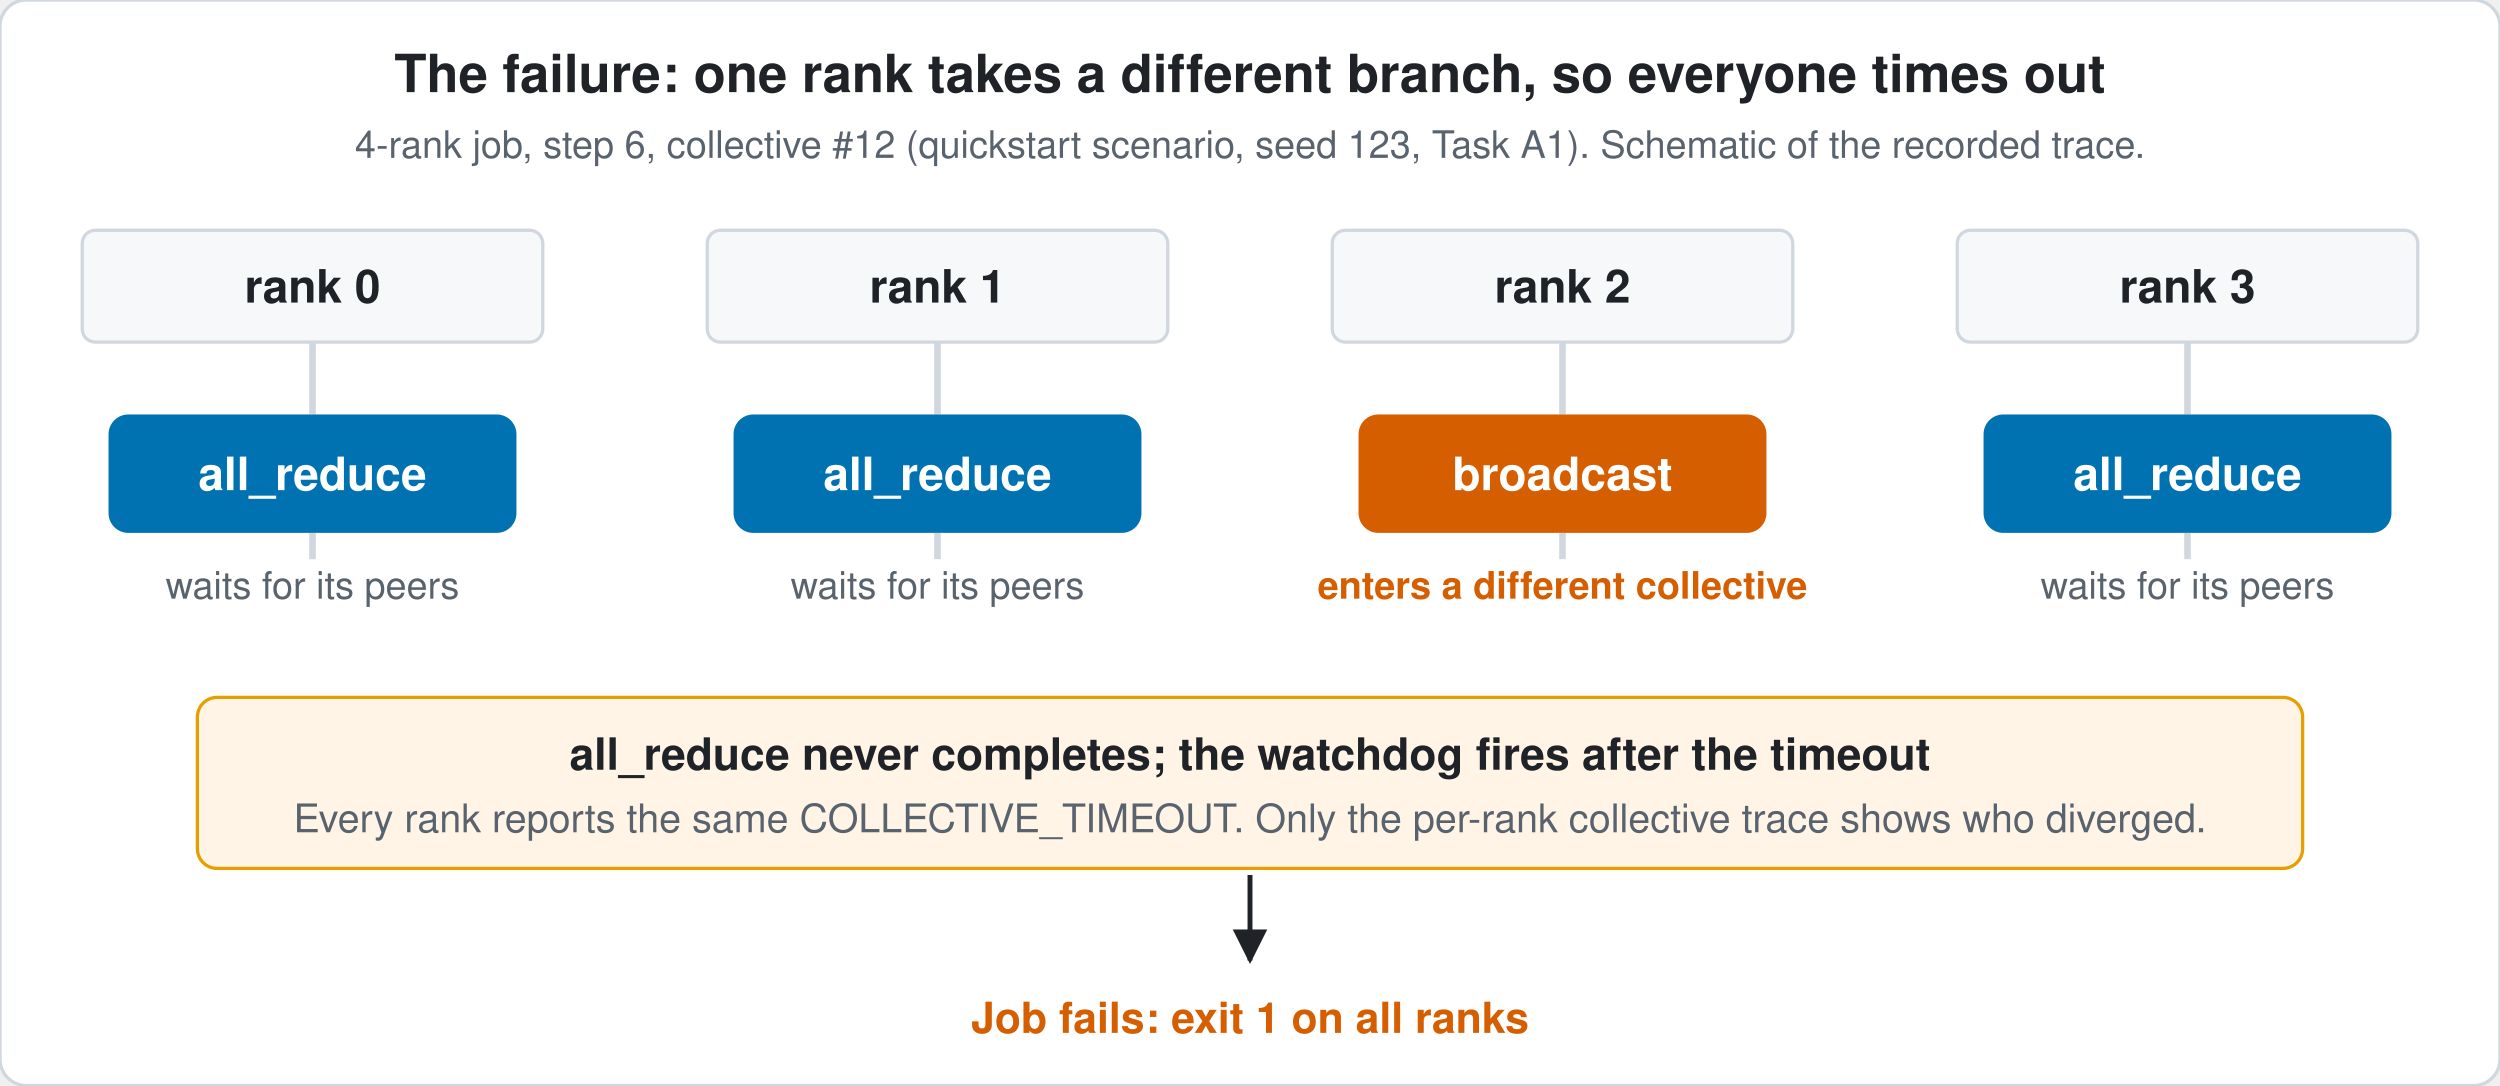
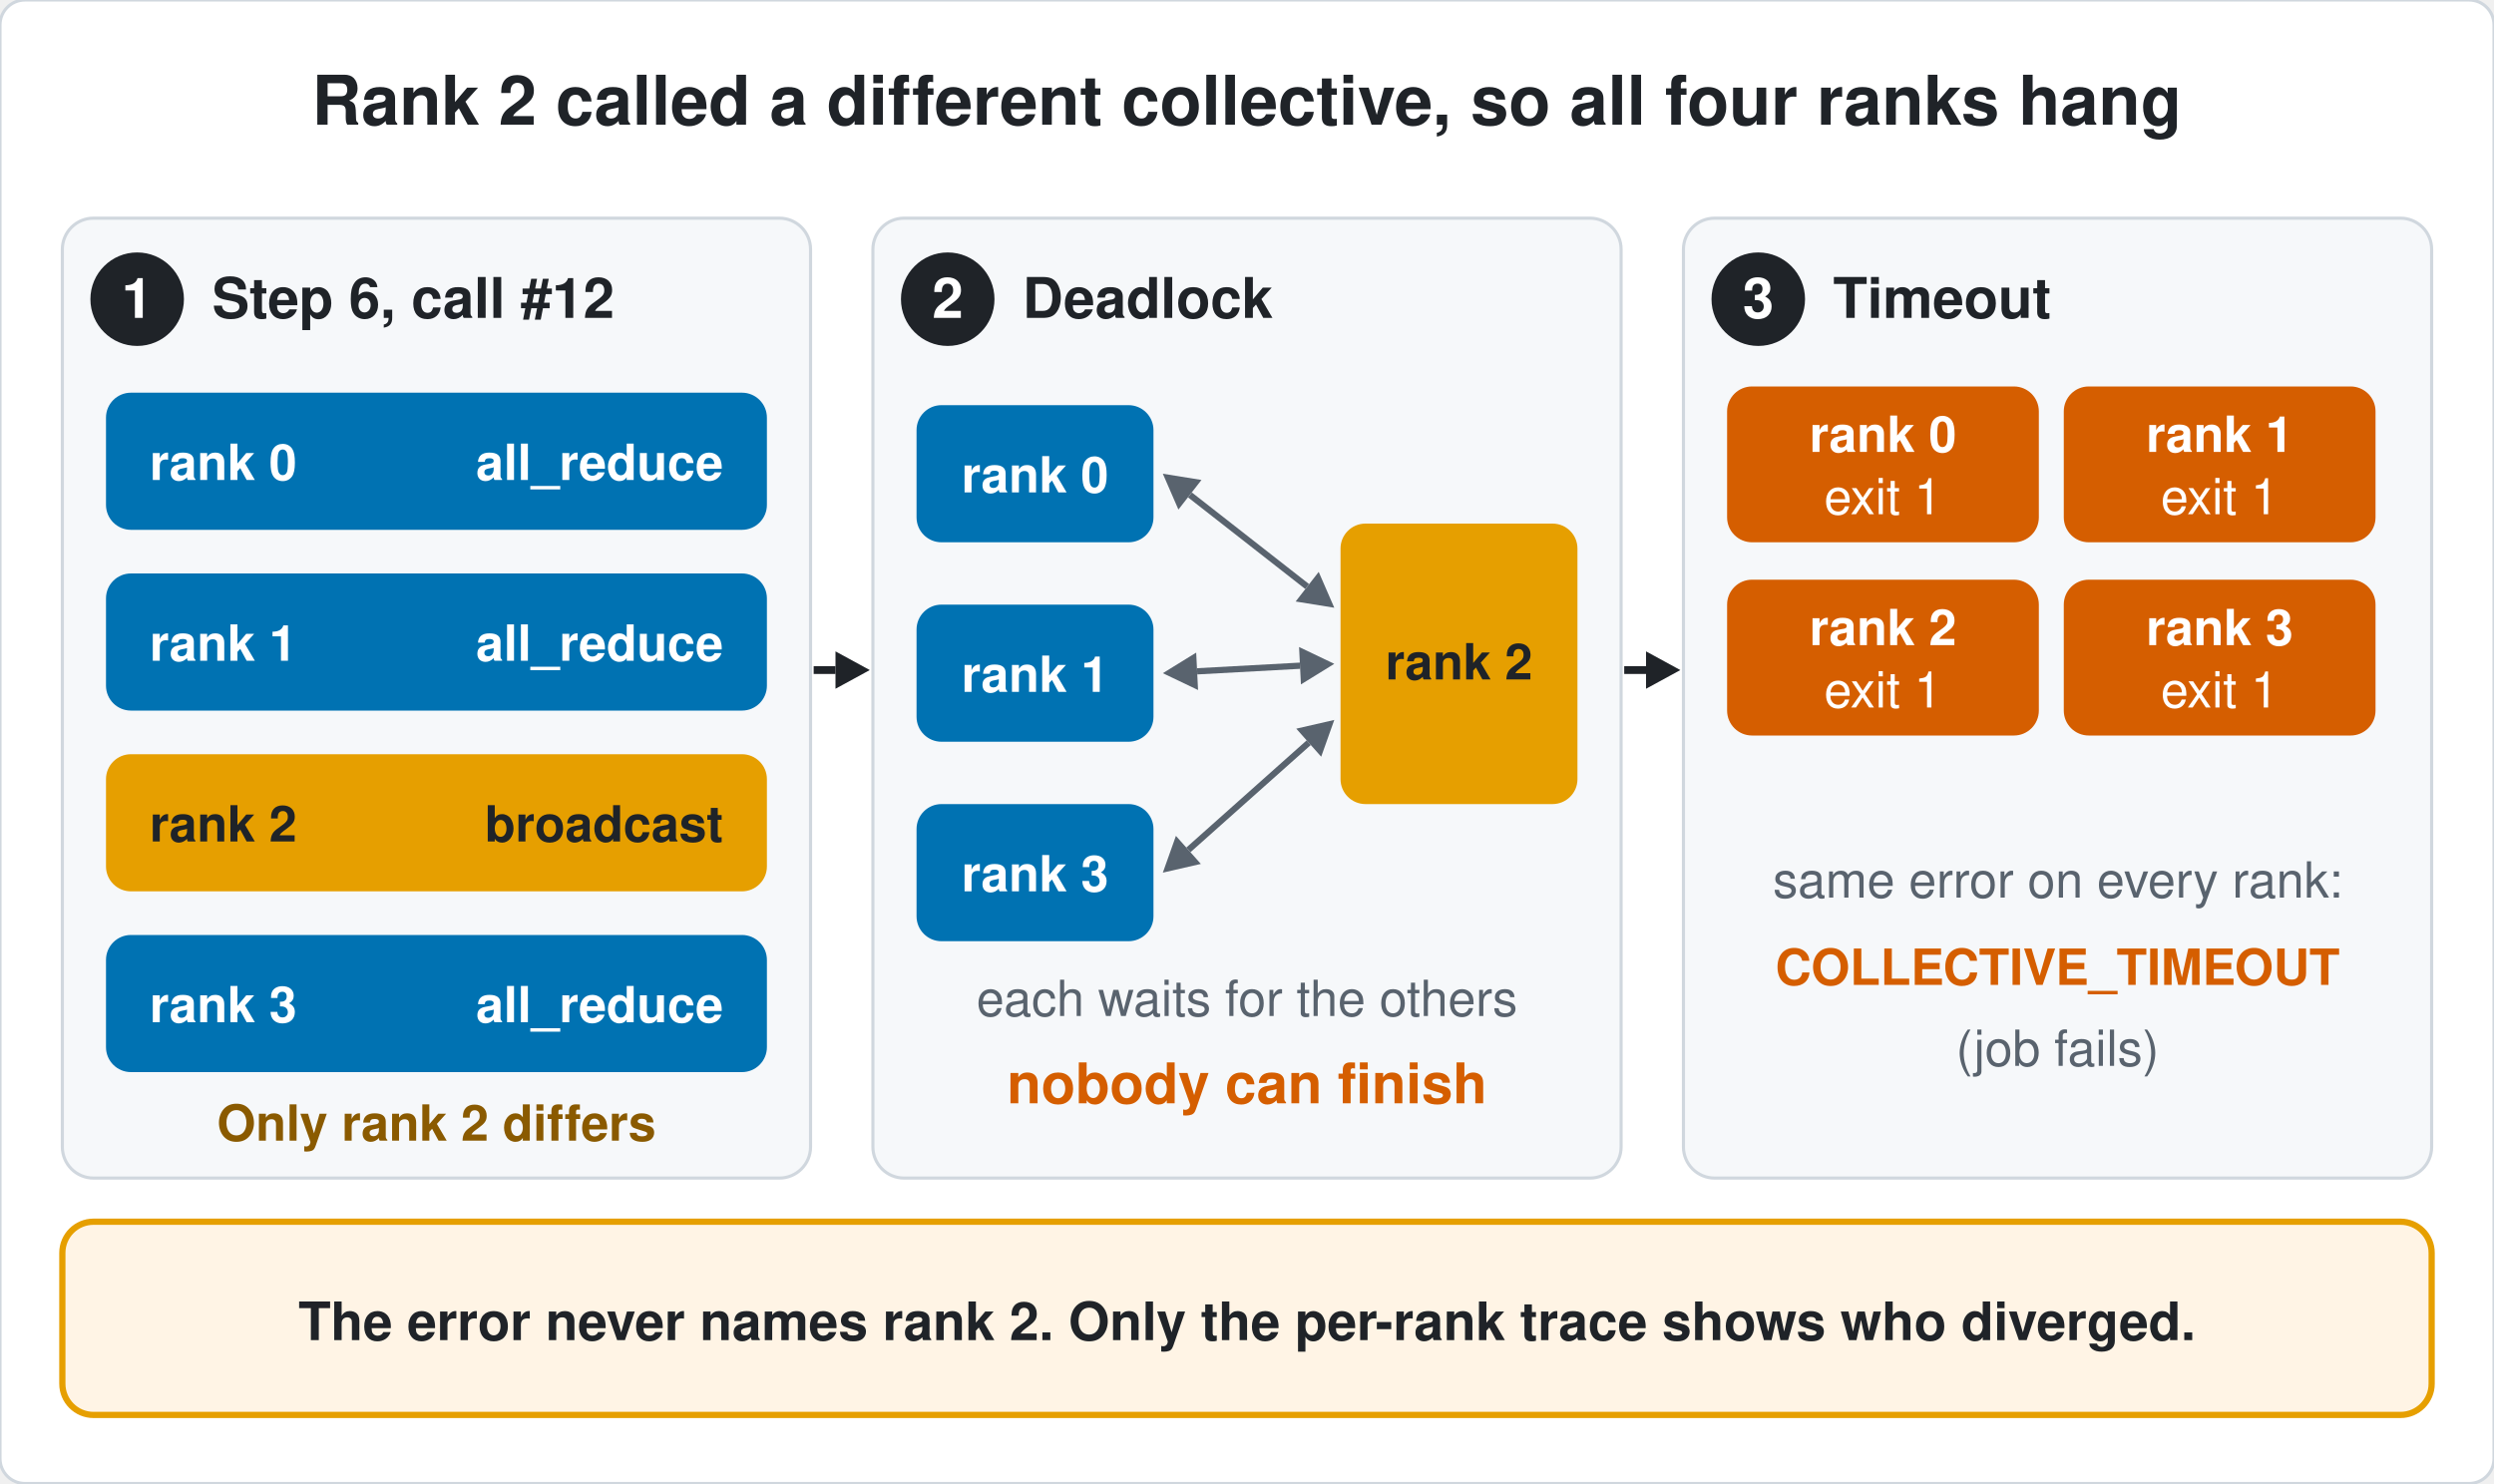
- <svg xmlns="http://www.w3.org/2000/svg" viewBox="0 0 760 330" width="760" height="330" role="img" aria-labelledby="t d">
+ <svg xmlns="http://www.w3.org/2000/svg" viewBox="0 0 800 476" width="800" height="476" role="img" aria-labelledby="t d">
  <defs>
    <marker id="arr" viewBox="0 0 10 10" refX="9" refY="5" markerWidth="7" markerHeight="7" orient="auto-start-reverse">
      <path d="M0,0 L10,5 L0,10 z" fill="#1f2328" />
    </marker>
  </defs>
-   <rect x="0.0" y="0.0" width="760.0" height="330.0" rx="8" fill="#ffffff" stroke="#d0d7de" stroke-width="1" />
-   <text x="380.0" y="28.0" font-size="16" text-anchor="middle" font-weight="bold" fill="#1f2328" font-family="Helvetica, Arial, sans-serif">The failure: one rank takes a different branch, so everyone times out</text>
-   <text x="380.0" y="48.0" font-size="11.5" text-anchor="middle" font-weight="normal" fill="#59636e" font-family="Helvetica, Arial, sans-serif">4-rank job, step 6, collective #12 (quickstart scenario, seed 123, Task A1). Schematic of the recorded trace.</text>
-   <rect x="25.0" y="70.0" width="140.0" height="34.0" rx="4" fill="#f6f8fa" stroke="#d0d7de" stroke-width="1" />
-   <text x="95.0" y="92.0" font-size="14" text-anchor="middle" font-weight="bold" fill="#1f2328" font-family="Helvetica, Arial, sans-serif">rank 0</text>
-   <line x1="95.0" y1="104.0" x2="95.0" y2="126.0" stroke="#d0d7de" stroke-width="2" />
-   <line x1="95.0" y1="162.0" x2="95.0" y2="170.0" stroke="#d0d7de" stroke-width="2" />
-   <rect x="33.0" y="126.0" width="124.0" height="36.0" rx="6" fill="#0072B2" stroke="none" stroke-width="1" />
-   <text x="95.0" y="149.0" font-size="14" text-anchor="middle" font-weight="bold" fill="#ffffff" font-family="Helvetica, Arial, sans-serif">all_reduce</text>
-   <rect x="215.0" y="70.0" width="140.0" height="34.0" rx="4" fill="#f6f8fa" stroke="#d0d7de" stroke-width="1" />
-   <text x="285.0" y="92.0" font-size="14" text-anchor="middle" font-weight="bold" fill="#1f2328" font-family="Helvetica, Arial, sans-serif">rank 1</text>
-   <line x1="285.0" y1="104.0" x2="285.0" y2="126.0" stroke="#d0d7de" stroke-width="2" />
-   <line x1="285.0" y1="162.0" x2="285.0" y2="170.0" stroke="#d0d7de" stroke-width="2" />
-   <rect x="223.0" y="126.0" width="124.0" height="36.0" rx="6" fill="#0072B2" stroke="none" stroke-width="1" />
-   <text x="285.0" y="149.0" font-size="14" text-anchor="middle" font-weight="bold" fill="#ffffff" font-family="Helvetica, Arial, sans-serif">all_reduce</text>
-   <rect x="405.0" y="70.0" width="140.0" height="34.0" rx="4" fill="#f6f8fa" stroke="#d0d7de" stroke-width="1" />
-   <text x="475.0" y="92.0" font-size="14" text-anchor="middle" font-weight="bold" fill="#1f2328" font-family="Helvetica, Arial, sans-serif">rank 2</text>
-   <line x1="475.0" y1="104.0" x2="475.0" y2="126.0" stroke="#d0d7de" stroke-width="2" />
-   <line x1="475.0" y1="162.0" x2="475.0" y2="170.0" stroke="#d0d7de" stroke-width="2" />
-   <rect x="413.0" y="126.0" width="124.0" height="36.0" rx="6" fill="#D55E00" stroke="none" stroke-width="1" />
-   <text x="475.0" y="149.0" font-size="14" text-anchor="middle" font-weight="bold" fill="#ffffff" font-family="Helvetica, Arial, sans-serif">broadcast</text>
-   <rect x="595.0" y="70.0" width="140.0" height="34.0" rx="4" fill="#f6f8fa" stroke="#d0d7de" stroke-width="1" />
-   <text x="665.0" y="92.0" font-size="14" text-anchor="middle" font-weight="bold" fill="#1f2328" font-family="Helvetica, Arial, sans-serif">rank 3</text>
-   <line x1="665.0" y1="104.0" x2="665.0" y2="126.0" stroke="#d0d7de" stroke-width="2" />
-   <line x1="665.0" y1="162.0" x2="665.0" y2="170.0" stroke="#d0d7de" stroke-width="2" />
-   <rect x="603.0" y="126.0" width="124.0" height="36.0" rx="6" fill="#0072B2" stroke="none" stroke-width="1" />
-   <text x="665.0" y="149.0" font-size="14" text-anchor="middle" font-weight="bold" fill="#ffffff" font-family="Helvetica, Arial, sans-serif">all_reduce</text>
-   <text x="475.0" y="182.0" font-size="11.5" text-anchor="middle" font-weight="bold" fill="#D55E00" font-family="Helvetica, Arial, sans-serif">enters a different collective</text>
-   <text x="95.0" y="182.0" font-size="11.5" text-anchor="middle" font-weight="normal" fill="#59636e" font-family="Helvetica, Arial, sans-serif">waits for its peers</text>
-   <text x="285.0" y="182.0" font-size="11.5" text-anchor="middle" font-weight="normal" fill="#59636e" font-family="Helvetica, Arial, sans-serif">waits for its peers</text>
-   <text x="665.0" y="182.0" font-size="11.5" text-anchor="middle" font-weight="normal" fill="#59636e" font-family="Helvetica, Arial, sans-serif">waits for its peers</text>
-   <rect x="60.0" y="212.0" width="640.0" height="52.0" rx="6" fill="#fff4e5" stroke="#E69F00" stroke-width="1" />
-   <text x="380.0" y="234.0" font-size="13.5" text-anchor="middle" font-weight="bold" fill="#1f2328" font-family="Helvetica, Arial, sans-serif">all_reduce never completes; the watchdog fires after the timeout</text>
-   <text x="380.0" y="253.0" font-size="12" text-anchor="middle" font-weight="normal" fill="#59636e" font-family="Helvetica, Arial, sans-serif">Every rank reports the same COLLECTIVE_TIMEOUT. Only the per-rank collective trace shows who diverged.</text>
-   <line x1="380.0" y1="266.0" x2="380.0" y2="292.0" stroke="#1f2328" stroke-width="1.5" marker-end="url(#arr)" />
-   <text x="380.0" y="314.0" font-size="13" text-anchor="middle" font-weight="bold" fill="#D55E00" font-family="Helvetica, Arial, sans-serif">Job fails: exit 1 on all ranks</text>
+   <rect x="0.0" y="0.0" width="800.0" height="476.0" rx="8" fill="#ffffff" stroke="#d0d7de" stroke-width="1" />
+   <text x="400.0" y="40.0" font-size="22" text-anchor="middle" font-weight="bold" fill="#1f2328" font-family="Helvetica, Arial, sans-serif">Rank 2 called a different collective, so all four ranks hang</text>
+   <rect x="20.0" y="70.0" width="240.0" height="308.0" rx="10" fill="#f6f8fa" stroke="#d0d7de" stroke-width="1" />
+   <circle cx="44.0" cy="96.0" r="15" fill="#1f2328" />
+   <text x="44.0" y="102.0" font-size="18" text-anchor="middle" font-weight="bold" fill="#ffffff" font-family="Helvetica, Arial, sans-serif">1</text>
+   <rect x="280.0" y="70.0" width="240.0" height="308.0" rx="10" fill="#f6f8fa" stroke="#d0d7de" stroke-width="1" />
+   <circle cx="304.0" cy="96.0" r="15" fill="#1f2328" />
+   <text x="304.0" y="102.0" font-size="18" text-anchor="middle" font-weight="bold" fill="#ffffff" font-family="Helvetica, Arial, sans-serif">2</text>
+   <rect x="540.0" y="70.0" width="240.0" height="308.0" rx="10" fill="#f6f8fa" stroke="#d0d7de" stroke-width="1" />
+   <circle cx="564.0" cy="96.0" r="15" fill="#1f2328" />
+   <text x="564.0" y="102.0" font-size="18" text-anchor="middle" font-weight="bold" fill="#ffffff" font-family="Helvetica, Arial, sans-serif">3</text>
+   <line x1="261.0" y1="215.0" x2="268.0" y2="215.0" stroke="#1f2328" stroke-width="2.5" />
+   <polygon points="279.0,215.0 268.0,221.0 268.0,209.0" fill="#1f2328" />
+   <line x1="521.0" y1="215.0" x2="528.0" y2="215.0" stroke="#1f2328" stroke-width="2.5" />
+   <polygon points="539.0,215.0 528.0,221.0 528.0,209.0" fill="#1f2328" />
+   <text x="68.0" y="102.0" font-size="18" text-anchor="start" font-weight="bold" fill="#1f2328" font-family="Helvetica, Arial, sans-serif">Step 6, call #12</text>
+   <rect x="34.0" y="126.0" width="212.0" height="44.0" rx="8" fill="#0072B2" stroke="none" stroke-width="1" />
+   <text x="48.0" y="154.0" font-size="16" text-anchor="start" font-weight="bold" fill="#ffffff" font-family="Helvetica, Arial, sans-serif">rank 0</text>
+   <text x="232.0" y="154.0" font-size="16" text-anchor="end" font-weight="bold" fill="#ffffff" font-family="Helvetica, Arial, sans-serif">all_reduce</text>
+   <rect x="34.0" y="184.0" width="212.0" height="44.0" rx="8" fill="#0072B2" stroke="none" stroke-width="1" />
+   <text x="48.0" y="212.0" font-size="16" text-anchor="start" font-weight="bold" fill="#ffffff" font-family="Helvetica, Arial, sans-serif">rank 1</text>
+   <text x="232.0" y="212.0" font-size="16" text-anchor="end" font-weight="bold" fill="#ffffff" font-family="Helvetica, Arial, sans-serif">all_reduce</text>
+   <rect x="34.0" y="242.0" width="212.0" height="44.0" rx="8" fill="#E69F00" stroke="none" stroke-width="1" />
+   <text x="48.0" y="270.0" font-size="16" text-anchor="start" font-weight="bold" fill="#1f2328" font-family="Helvetica, Arial, sans-serif">rank 2</text>
+   <text x="232.0" y="270.0" font-size="16" text-anchor="end" font-weight="bold" fill="#1f2328" font-family="Helvetica, Arial, sans-serif">broadcast</text>
+   <rect x="34.0" y="300.0" width="212.0" height="44.0" rx="8" fill="#0072B2" stroke="none" stroke-width="1" />
+   <text x="48.0" y="328.0" font-size="16" text-anchor="start" font-weight="bold" fill="#ffffff" font-family="Helvetica, Arial, sans-serif">rank 3</text>
+   <text x="232.0" y="328.0" font-size="16" text-anchor="end" font-weight="bold" fill="#ffffff" font-family="Helvetica, Arial, sans-serif">all_reduce</text>
+   <text x="140.0" y="366.0" font-size="16" text-anchor="middle" font-weight="bold" fill="#8a5a00" font-family="Helvetica, Arial, sans-serif">Only rank 2 differs</text>
+   <text x="328.0" y="102.0" font-size="18" text-anchor="start" font-weight="bold" fill="#1f2328" font-family="Helvetica, Arial, sans-serif">Deadlock</text>
+   <rect x="430.0" y="168.0" width="76.0" height="90.0" rx="8" fill="#E69F00" stroke="none" stroke-width="1" />
+   <text x="468.0" y="218.0" font-size="16" text-anchor="middle" font-weight="bold" fill="#1f2328" font-family="Helvetica, Arial, sans-serif">rank 2</text>
+   <rect x="294.0" y="130.0" width="76.0" height="44.0" rx="8" fill="#0072B2" stroke="none" stroke-width="1" />
+   <text x="332.0" y="158.0" font-size="16" text-anchor="middle" font-weight="bold" fill="#ffffff" font-family="Helvetica, Arial, sans-serif">rank 0</text>
+   <line x1="381.7" y1="158.8" x2="419.3" y2="188.2" stroke="#59636e" stroke-width="2" />
+   <polygon points="428.0,195.0 415.6,193.0 423.0,183.5" fill="#59636e" />
+   <polygon points="373.0,152.0 385.4,154.0 378.0,163.5" fill="#59636e" />
+   <rect x="294.0" y="194.0" width="76.0" height="44.0" rx="8" fill="#0072B2" stroke="none" stroke-width="1" />
+   <text x="332.0" y="222.0" font-size="16" text-anchor="middle" font-weight="bold" fill="#ffffff" font-family="Helvetica, Arial, sans-serif">rank 1</text>
+   <line x1="384.0" y1="215.4" x2="417.0" y2="213.6" stroke="#59636e" stroke-width="2" />
+   <polygon points="428.0,213.0 417.3,219.6 416.7,207.6" fill="#59636e" />
+   <polygon points="373.0,216.0 383.7,209.4 384.3,221.4" fill="#59636e" />
+   <rect x="294.0" y="258.0" width="76.0" height="44.0" rx="8" fill="#0072B2" stroke="none" stroke-width="1" />
+   <text x="332.0" y="286.0" font-size="16" text-anchor="middle" font-weight="bold" fill="#ffffff" font-family="Helvetica, Arial, sans-serif">rank 3</text>
+   <line x1="381.2" y1="272.7" x2="419.8" y2="238.3" stroke="#59636e" stroke-width="2" />
+   <polygon points="428.0,231.0 423.8,242.8 415.8,233.8" fill="#59636e" />
+   <polygon points="373.0,280.0 377.2,268.2 385.2,277.2" fill="#59636e" />
+   <text x="400.0" y="326.0" font-size="16" text-anchor="middle" font-weight="normal" fill="#59636e" font-family="Helvetica, Arial, sans-serif">each waits for the others</text>
+   <text x="400.0" y="354.0" font-size="18" text-anchor="middle" font-weight="bold" fill="#D55E00" font-family="Helvetica, Arial, sans-serif">nobody can finish</text>
+   <text x="588.0" y="102.0" font-size="18" text-anchor="start" font-weight="bold" fill="#1f2328" font-family="Helvetica, Arial, sans-serif">Timeout</text>
+   <rect x="554.0" y="124.0" width="100.0" height="50.0" rx="8" fill="#D55E00" stroke="none" stroke-width="1" />
+   <text x="604.0" y="145.0" font-size="16" text-anchor="middle" font-weight="bold" fill="#ffffff" font-family="Helvetica, Arial, sans-serif">rank 0</text>
+   <text x="604.0" y="165.0" font-size="16" text-anchor="middle" font-weight="normal" fill="#ffffff" font-family="Helvetica, Arial, sans-serif">exit 1</text>
+   <rect x="662.0" y="124.0" width="100.0" height="50.0" rx="8" fill="#D55E00" stroke="none" stroke-width="1" />
+   <text x="712.0" y="145.0" font-size="16" text-anchor="middle" font-weight="bold" fill="#ffffff" font-family="Helvetica, Arial, sans-serif">rank 1</text>
+   <text x="712.0" y="165.0" font-size="16" text-anchor="middle" font-weight="normal" fill="#ffffff" font-family="Helvetica, Arial, sans-serif">exit 1</text>
+   <rect x="554.0" y="186.0" width="100.0" height="50.0" rx="8" fill="#D55E00" stroke="none" stroke-width="1" />
+   <text x="604.0" y="207.0" font-size="16" text-anchor="middle" font-weight="bold" fill="#ffffff" font-family="Helvetica, Arial, sans-serif">rank 2</text>
+   <text x="604.0" y="227.0" font-size="16" text-anchor="middle" font-weight="normal" fill="#ffffff" font-family="Helvetica, Arial, sans-serif">exit 1</text>
+   <rect x="662.0" y="186.0" width="100.0" height="50.0" rx="8" fill="#D55E00" stroke="none" stroke-width="1" />
+   <text x="712.0" y="207.0" font-size="16" text-anchor="middle" font-weight="bold" fill="#ffffff" font-family="Helvetica, Arial, sans-serif">rank 3</text>
+   <text x="712.0" y="227.0" font-size="16" text-anchor="middle" font-weight="normal" fill="#ffffff" font-family="Helvetica, Arial, sans-serif">exit 1</text>
+   <text x="660.0" y="288.0" font-size="16" text-anchor="middle" font-weight="normal" fill="#59636e" font-family="Helvetica, Arial, sans-serif">same error on every rank:</text>
+   <text x="660.0" y="316.0" font-size="16" text-anchor="middle" font-weight="bold" fill="#D55E00" font-family="Helvetica, Arial, sans-serif">COLLECTIVE_TIMEOUT</text>
+   <text x="660.0" y="342.0" font-size="16" text-anchor="middle" font-weight="normal" fill="#59636e" font-family="Helvetica, Arial, sans-serif">(job fails)</text>
+   <rect x="20.0" y="392.0" width="760.0" height="62.0" rx="10" fill="#fff4e5" stroke="#E69F00" stroke-width="2" />
+   <text x="400.0" y="430.0" font-size="17" text-anchor="middle" font-weight="bold" fill="#1f2328" font-family="Helvetica, Arial, sans-serif">The error never names rank 2. Only the per-rank trace shows who diverged.</text>
</svg>
